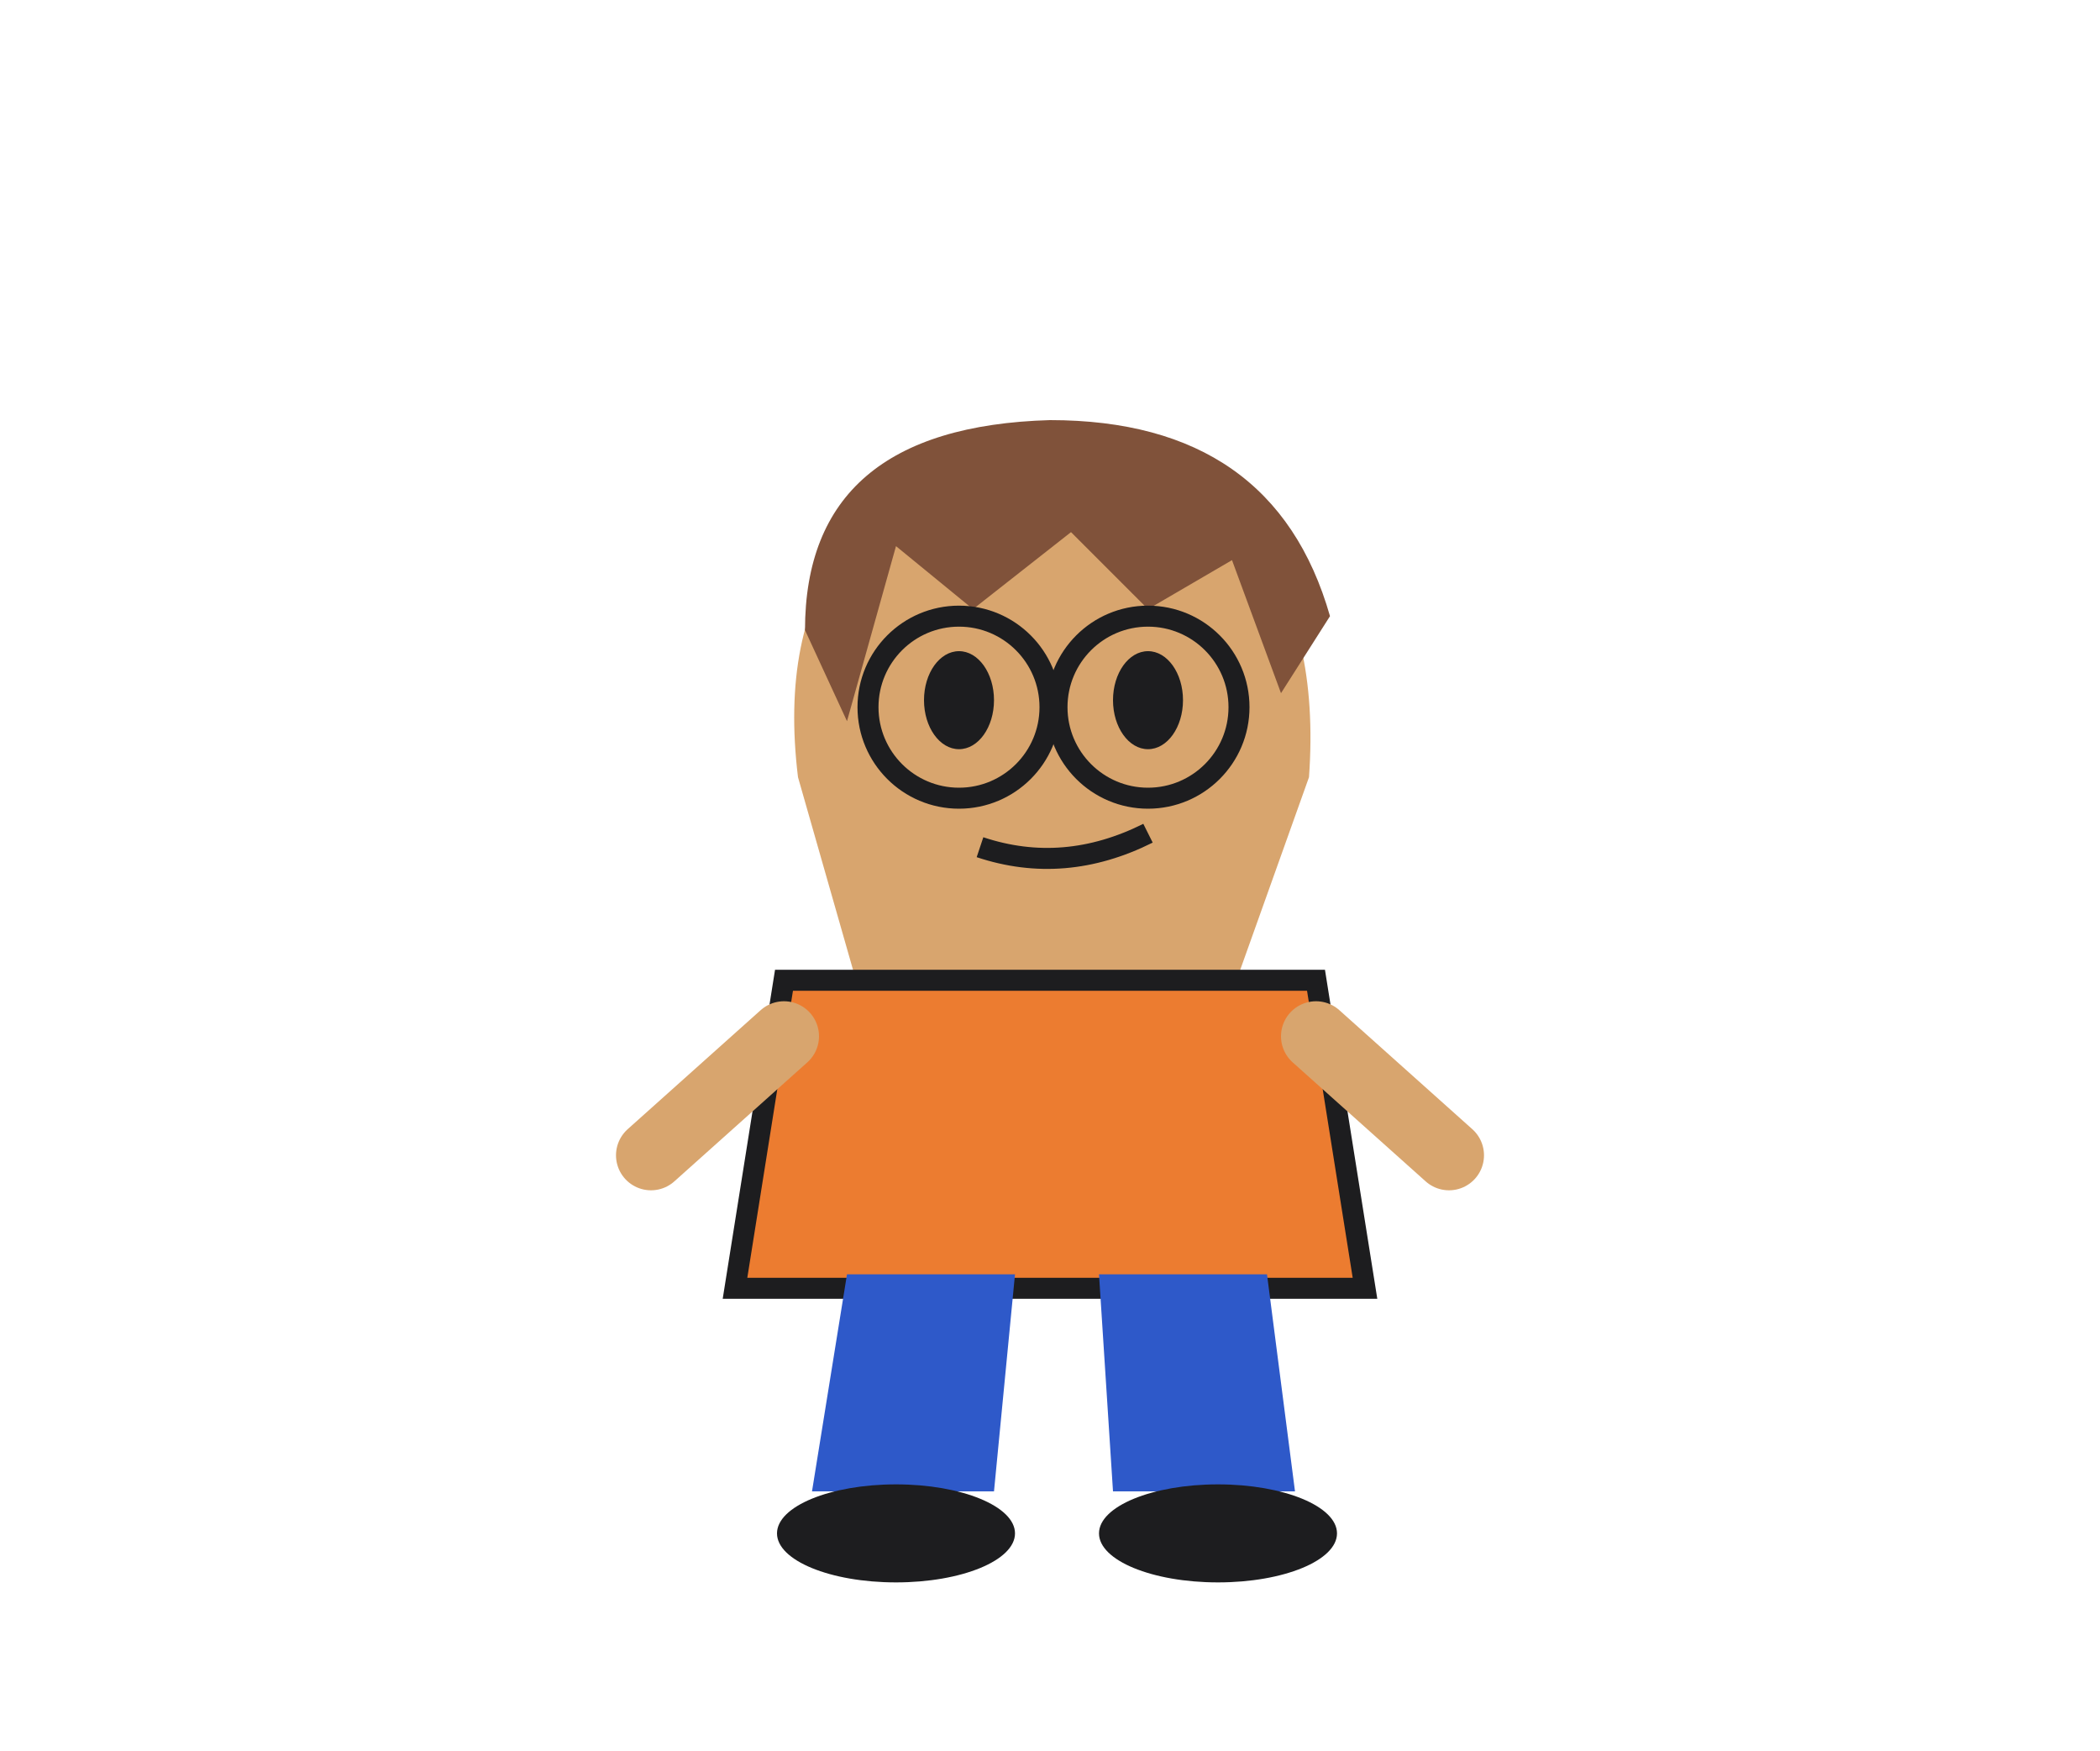
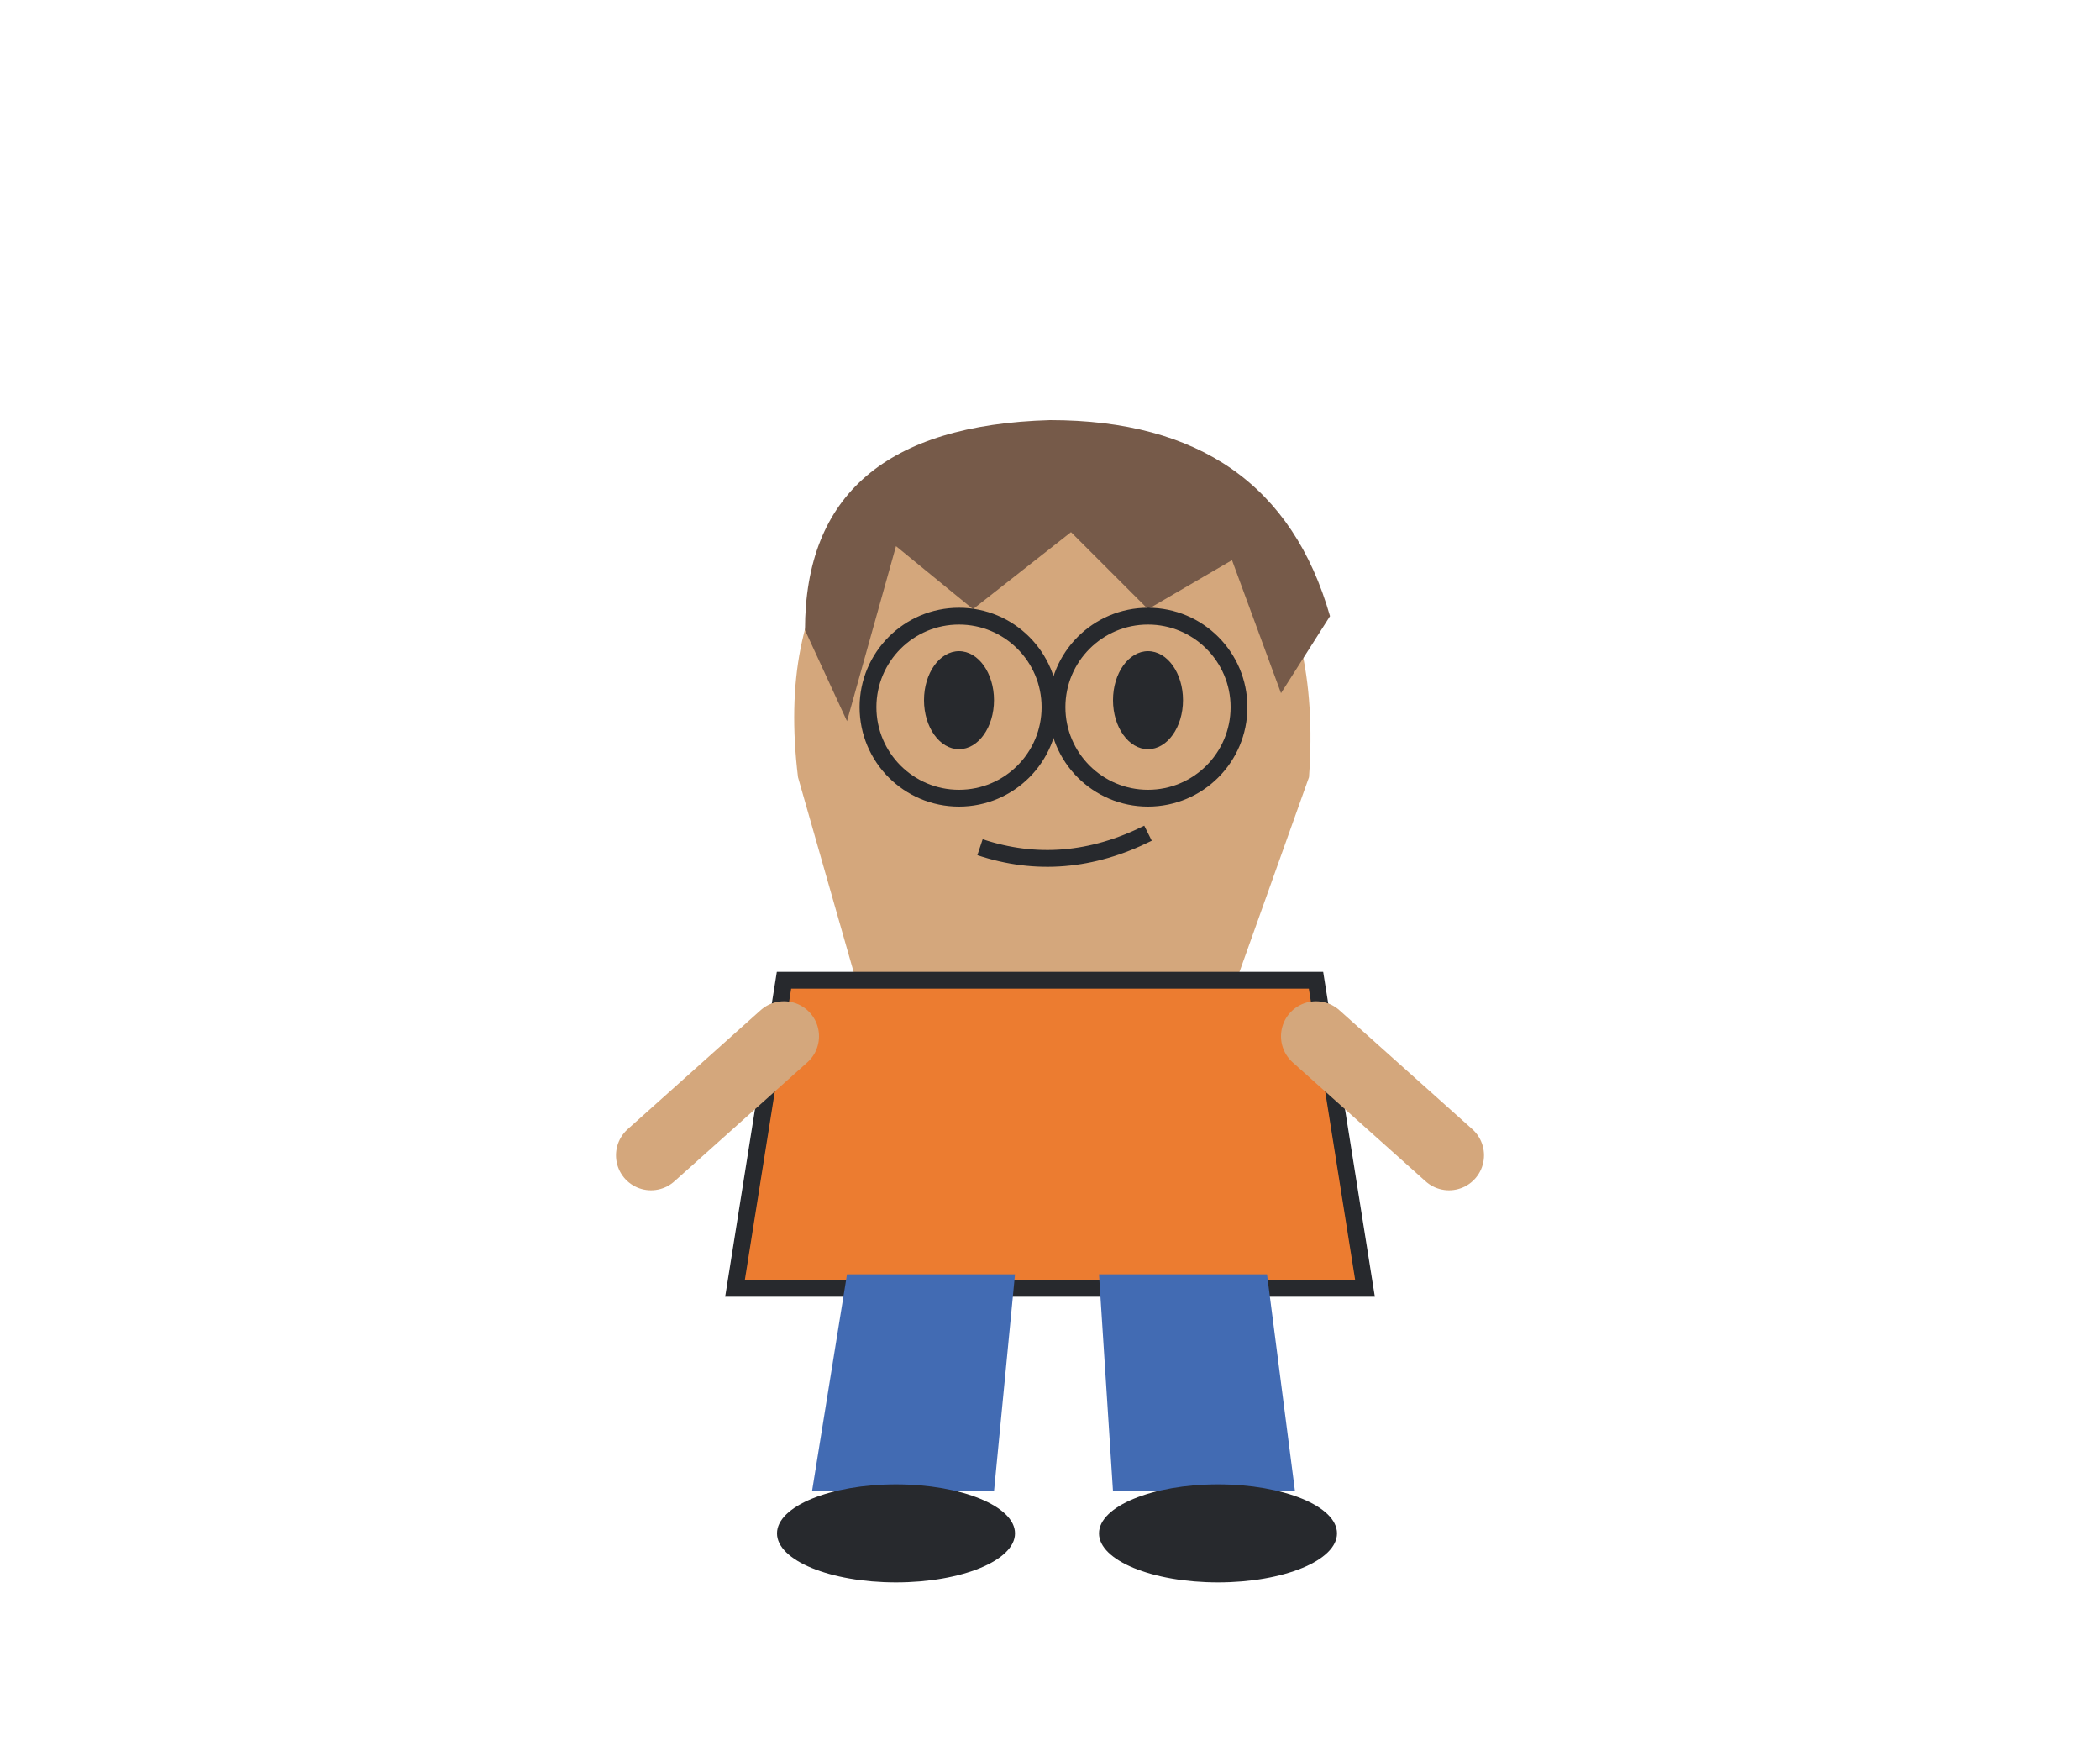
<svg xmlns="http://www.w3.org/2000/svg" width="300" height="250" viewBox="0 0 300 250">
-   <path d="M114 111 Q109 70 150 62 Q190 69 187 111 L177 139 L122 139Z" fill="#D8A56E" />
-   <path d="M115 90 Q115 61 150 60 Q182 60 190 88 L183 99 L176 80 L164 87 L153 76 L139 87 L128 78 L121 103Z" fill="#80523A" />
-   <ellipse cx="137" cy="100" rx="5" ry="7" fill="#1D1D1F" />
-   <ellipse cx="164" cy="100" rx="5" ry="7" fill="#1D1D1F" />
-   <circle cx="137" cy="101" r="13" fill="none" stroke="#1D1D1F" stroke-width="3" />
-   <circle cx="164" cy="101" r="13" fill="none" stroke="#1D1D1F" stroke-width="3" />
-   <path d="M149 101 L152 101" stroke="#1D1D1F" stroke-width="3" />
-   <path d="M140 121 Q152 125 164 119" fill="none" stroke="#1D1D1F" stroke-width="3" />
-   <path d="M112 140 L188 140 L195 184 L105 184Z" fill="#EC7C30" stroke="#1D1D1F" stroke-width="3" />
-   <path d="M112 148 L93 165 M188 148 L207 165" stroke="#D8A56E" stroke-width="10" stroke-linecap="round" />
-   <path d="M121 182 L145 182 L142 213 L116 213Z M157 182 L181 182 L185 213 L159 213Z" fill="#2E59C9" />
-   <ellipse cx="128" cy="219" rx="17" ry="7" fill="#1D1D1F" />
-   <ellipse cx="174" cy="219" rx="17" ry="7" fill="#1D1D1F" />
+   <path d="M114 111 Q109 70 150 62 Q190 69 187 111 L177 139 L122 139Z" fill="#D4A77C" />
+   <path d="M115 90 Q115 61 150 60 Q182 60 190 88 L183 99 L176 80 L164 87 L153 76 L139 87 L128 78 L121 103Z" fill="#765A49" />
+   <ellipse cx="137" cy="100" rx="5" ry="7" fill="#27292D" />
+   <ellipse cx="164" cy="100" rx="5" ry="7" fill="#27292D" />
+   <circle cx="137" cy="101" r="13" fill="none" stroke="#27292D" stroke-width="2.4" />
+   <circle cx="164" cy="101" r="13" fill="none" stroke="#27292D" stroke-width="2.4" />
+   <path d="M149 101 L152 101" stroke="#27292D" stroke-width="2.4" />
+   <path d="M140 121 Q152 125 164 119" fill="none" stroke="#27292D" stroke-width="2.4" />
+   <path d="M112 140 L188 140 L195 184 L105 184Z" fill="#EC7C30" stroke="#27292D" stroke-width="2.4" />
+   <path d="M112 148 L93 165 M188 148 L207 165" stroke="#D4A77C" stroke-width="10" stroke-linecap="round" />
+   <path d="M121 182 L145 182 L142 213 L116 213Z M157 182 L181 182 L185 213 L159 213Z" fill="#426BB3" />
+   <ellipse cx="128" cy="219" rx="17" ry="7" fill="#27292D" />
+   <ellipse cx="174" cy="219" rx="17" ry="7" fill="#27292D" />
</svg>
